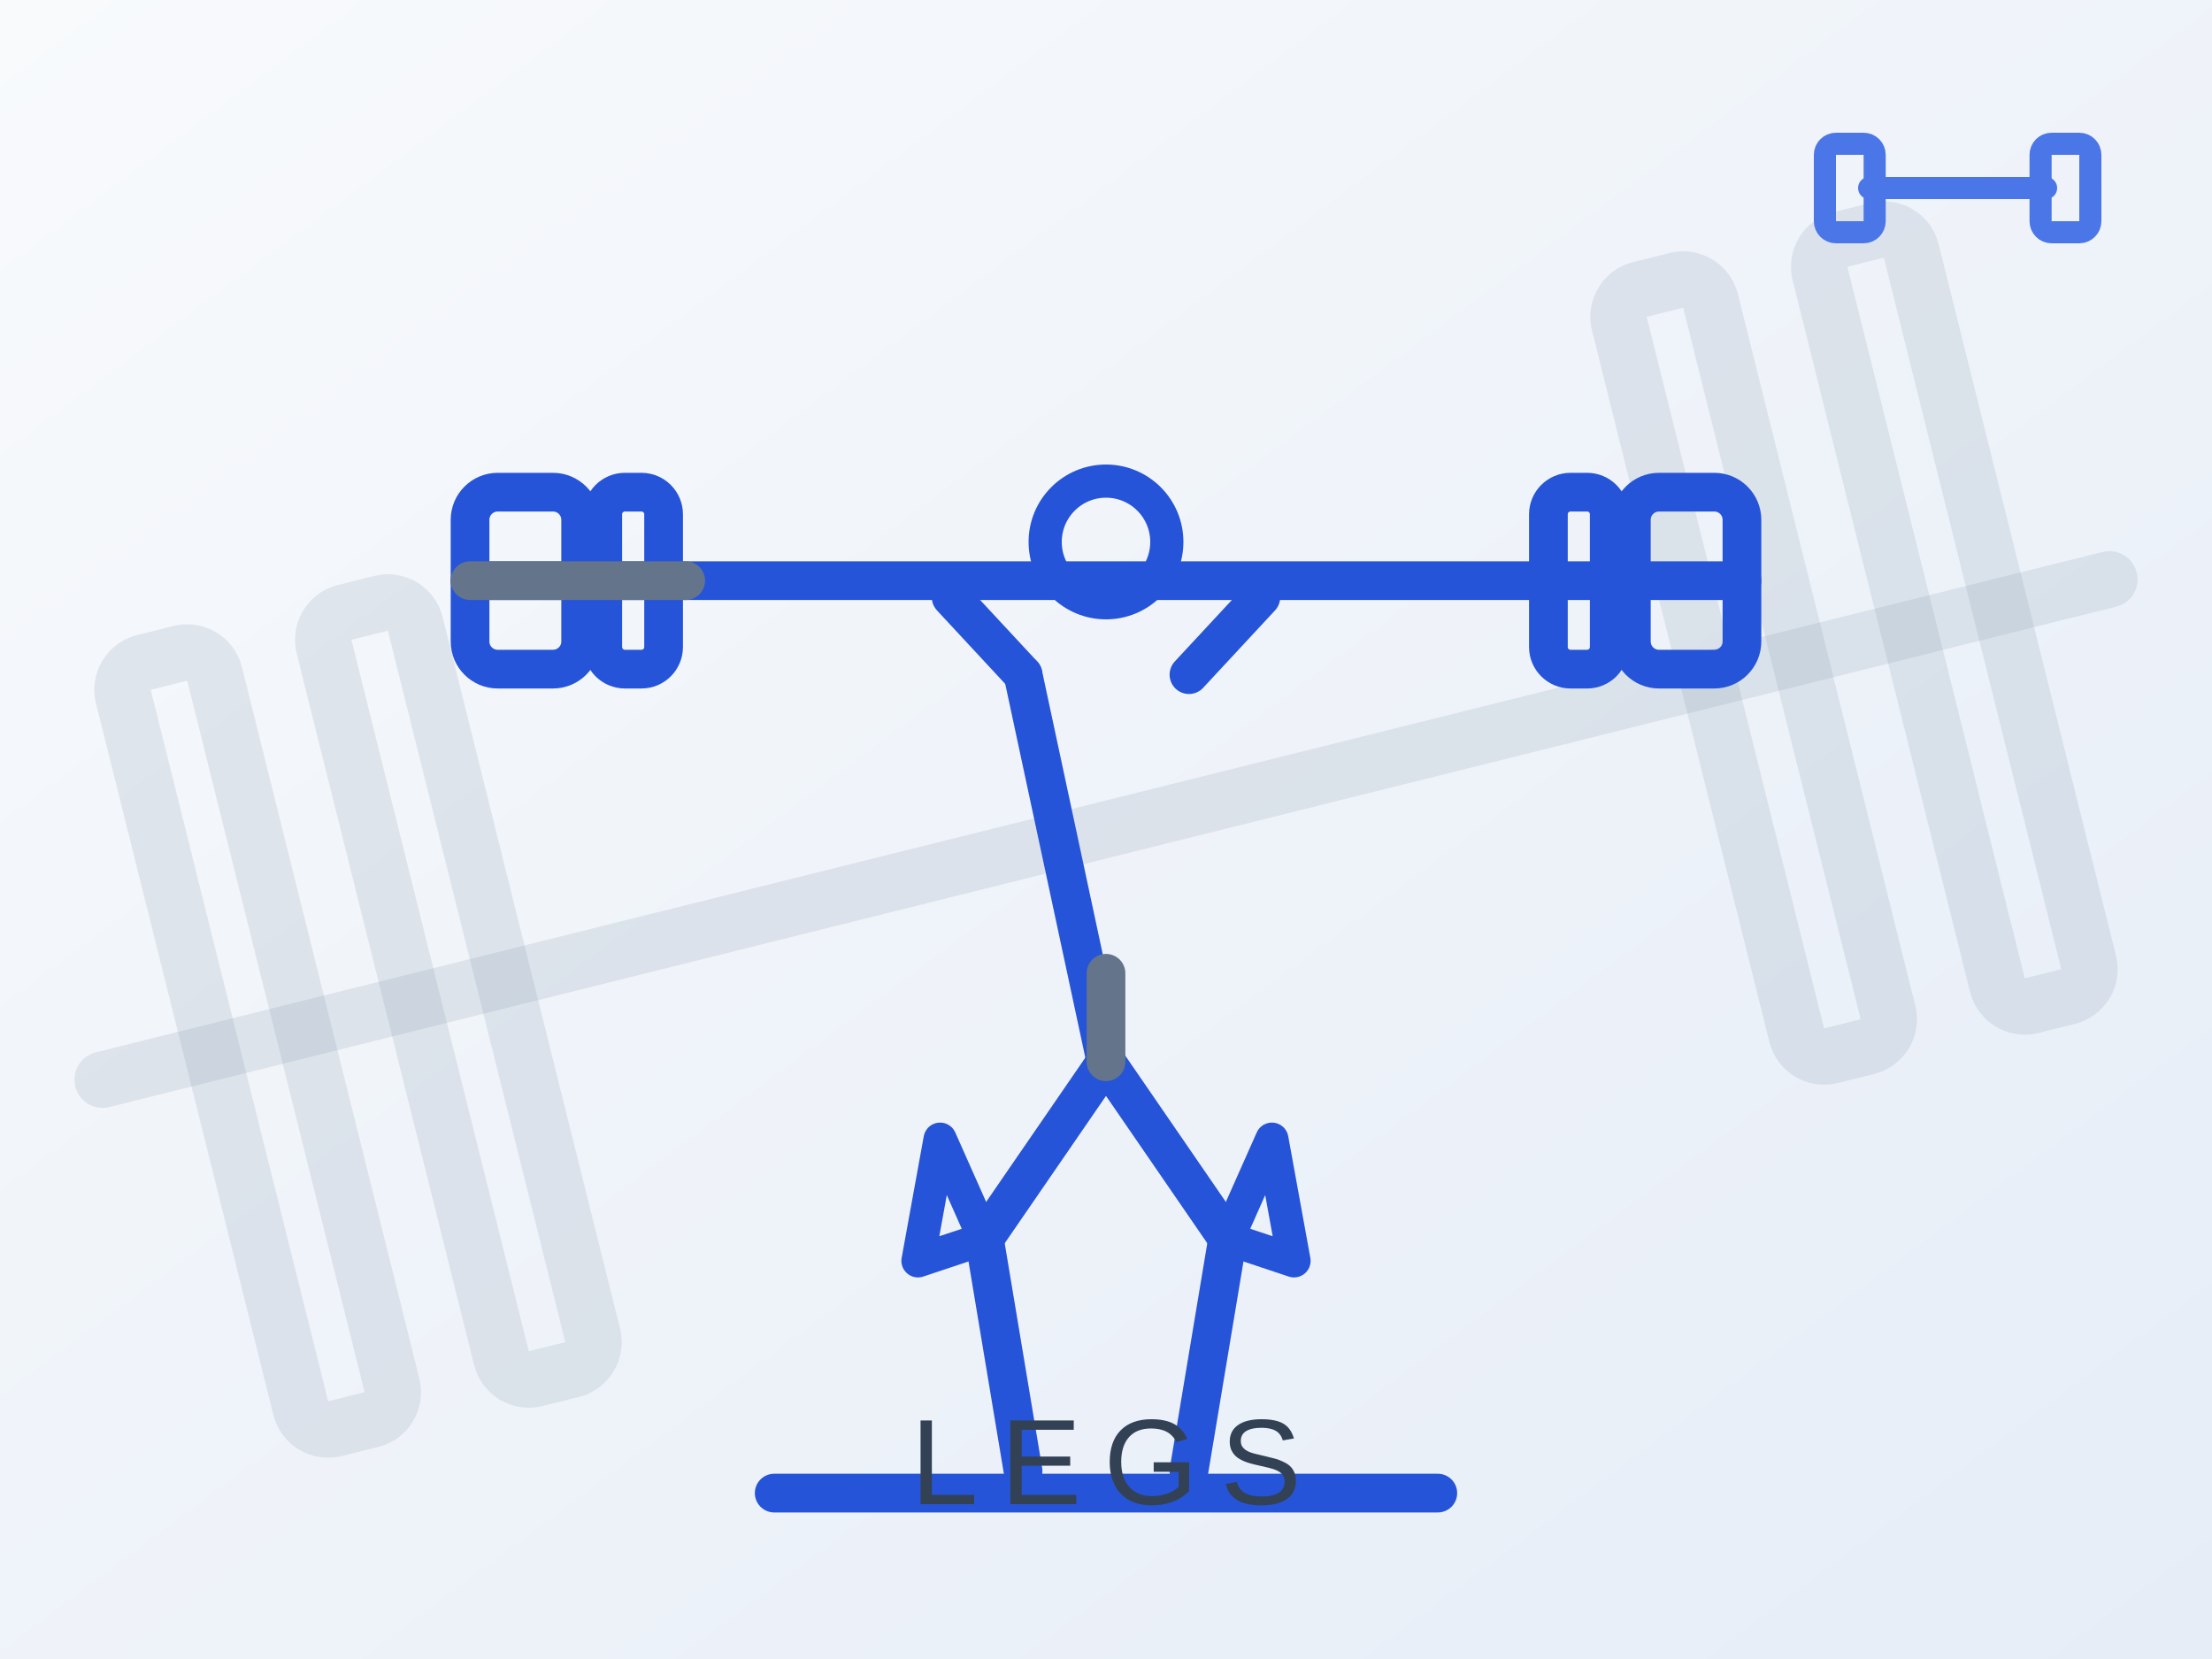
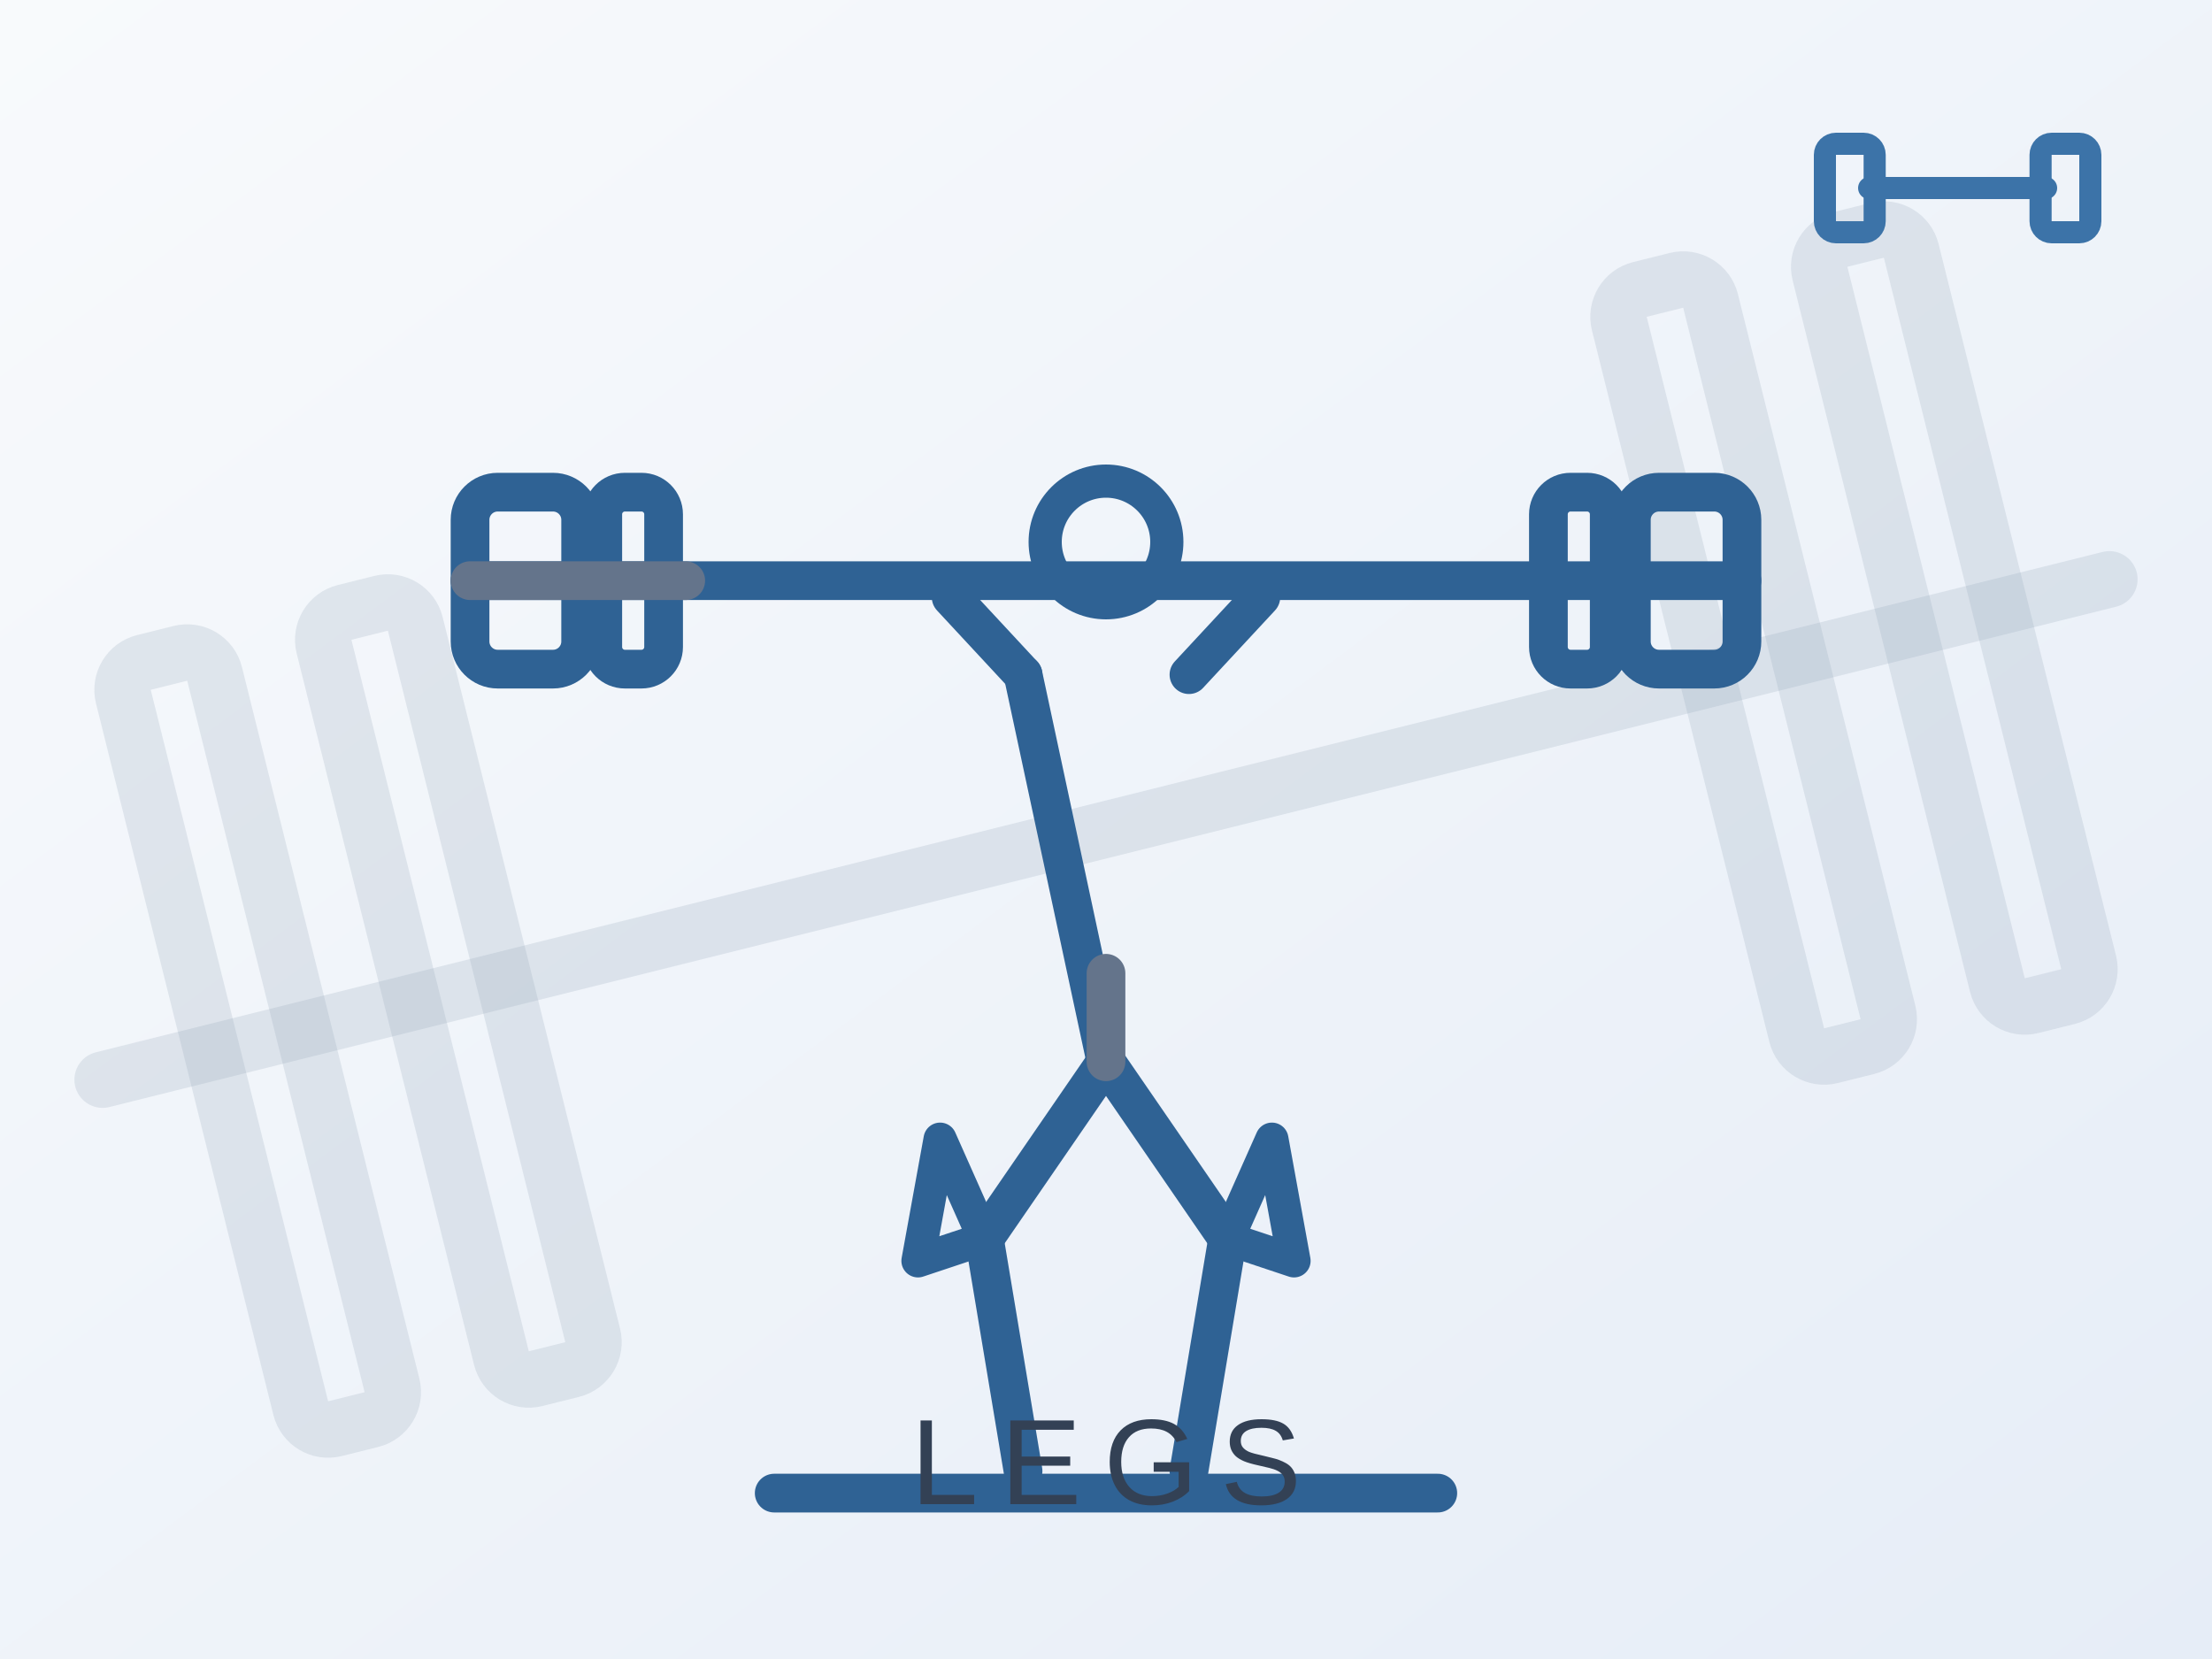
<svg xmlns="http://www.w3.org/2000/svg" viewBox="0 0 400 300" width="400" height="300">
  <defs>
    <linearGradient id="bg" x1="0" y1="0" x2="1" y2="1">
      <stop offset="0" stop-color="#f8fafc" />
      <stop offset="1" stop-color="#e6edf7" />
    </linearGradient>
  </defs>
  <rect width="400" height="300" fill="url(#bg)" />
  <g stroke="#94a3b8" stroke-opacity="0.22" stroke-width="6" stroke-linecap="round" stroke-linejoin="round" fill="none" transform="translate(200,150) rotate(-14) scale(1.7)">
    <line x1="-110" y1="0" x2="110" y2="0" />
    <rect x="-98" y="-42" width="10" height="84" rx="3" />
    <rect x="-76" y="-42" width="10" height="84" rx="3" />
    <rect x="66" y="-42" width="10" height="84" rx="3" />
    <rect x="88" y="-42" width="10" height="84" rx="3" />
  </g>
-   <g stroke="#4b76e8" stroke-width="4" fill="none" stroke-linecap="round" stroke-linejoin="round">
+   <g stroke="#3c73a8" stroke-width="4" fill="none" stroke-linecap="round" stroke-linejoin="round">
    <line x1="338" y1="34" x2="370" y2="34" />
    <rect x="330" y="26" width="9" height="16" rx="2" />
    <rect x="369" y="26" width="9" height="16" rx="2" />
  </g>
  <g fill="none" stroke-linecap="round" stroke-linejoin="round">
-     <g stroke="#2554d8" stroke-width="7">
+     <g stroke="#2f6294" stroke-width="7">
      <line x1="85" y1="105" x2="315" y2="105" />
      <rect x="85" y="89" width="20" height="32" rx="5" />
      <rect x="109" y="89" width="11" height="32" rx="4" />
      <rect x="280" y="89" width="11" height="32" rx="4" />
      <rect x="295" y="89" width="20" height="32" rx="5" />
      <line x1="185" y1="122" x2="172" y2="108" />
      <line x1="215" y1="122" x2="228" y2="108" />
      <line x1="185" y1="122" x2="200" y2="192" />
      <line x1="200" y1="192" x2="222" y2="224" />
      <line x1="200" y1="192" x2="178" y2="224" />
      <line x1="222" y1="224" x2="215" y2="266" />
      <line x1="178" y1="224" x2="185" y2="266" />
      <line x1="140" y1="270" x2="260" y2="270" />
    </g>
    <g stroke="#64748b" stroke-width="7">
      <line x1="85" y1="105" x2="124" y2="105" />
      <line x1="200" y1="192" x2="200" y2="176" />
    </g>
-     <circle cx="200" cy="98" r="11" stroke="#2554d8" stroke-width="6" />
-     <polygon points="222,224 230,206 234,228" fill="none" stroke="#2554d8" stroke-width="6" stroke-linejoin="round" />
-     <polygon points="178,224 170,206 166,228" fill="none" stroke="#2554d8" stroke-width="6" stroke-linejoin="round" />
+     <circle cx="200" cy="98" r="11" stroke="#2f6294" stroke-width="6" />
+     <polygon points="222,224 230,206 234,228" fill="none" stroke="#2f6294" stroke-width="6" stroke-linejoin="round" />
+     <polygon points="178,224 170,206 166,228" fill="none" stroke="#2f6294" stroke-width="6" stroke-linejoin="round" />
  </g>
  <text x="200" y="272" text-anchor="middle" font-family="Arial, Helvetica, sans-serif" font-size="22" letter-spacing="4" fill="#334155">LEGS</text>
</svg>
